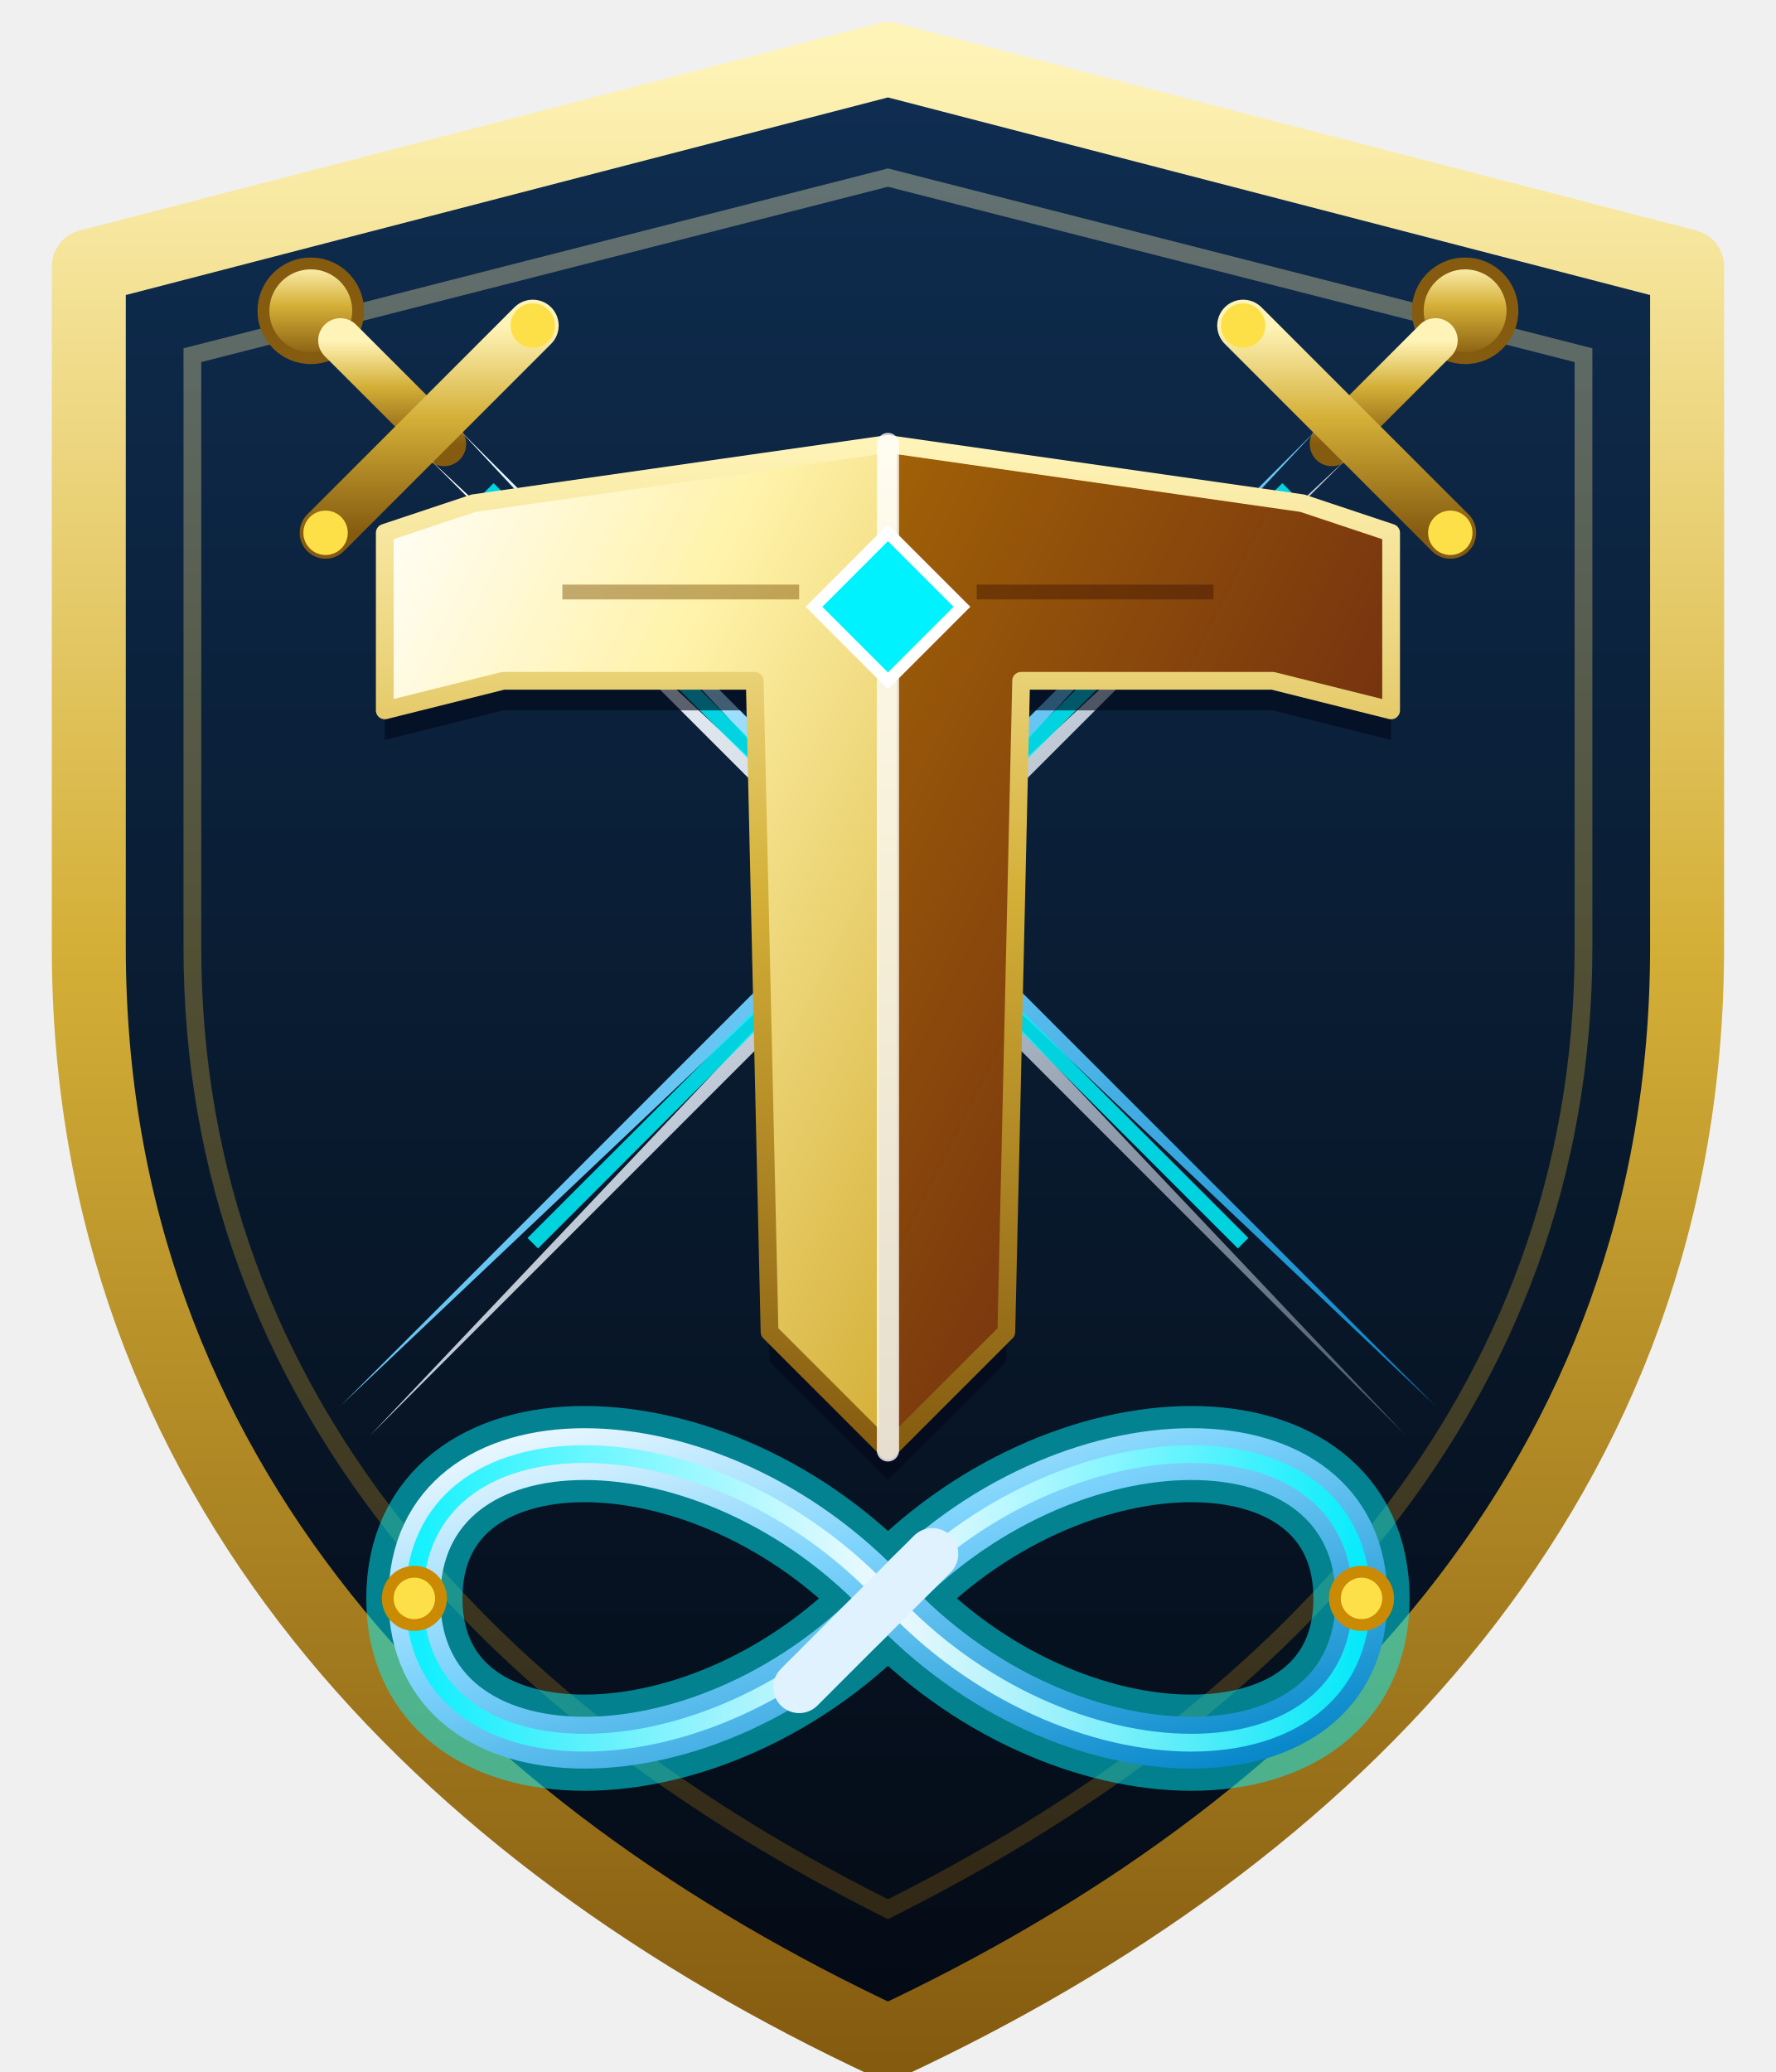
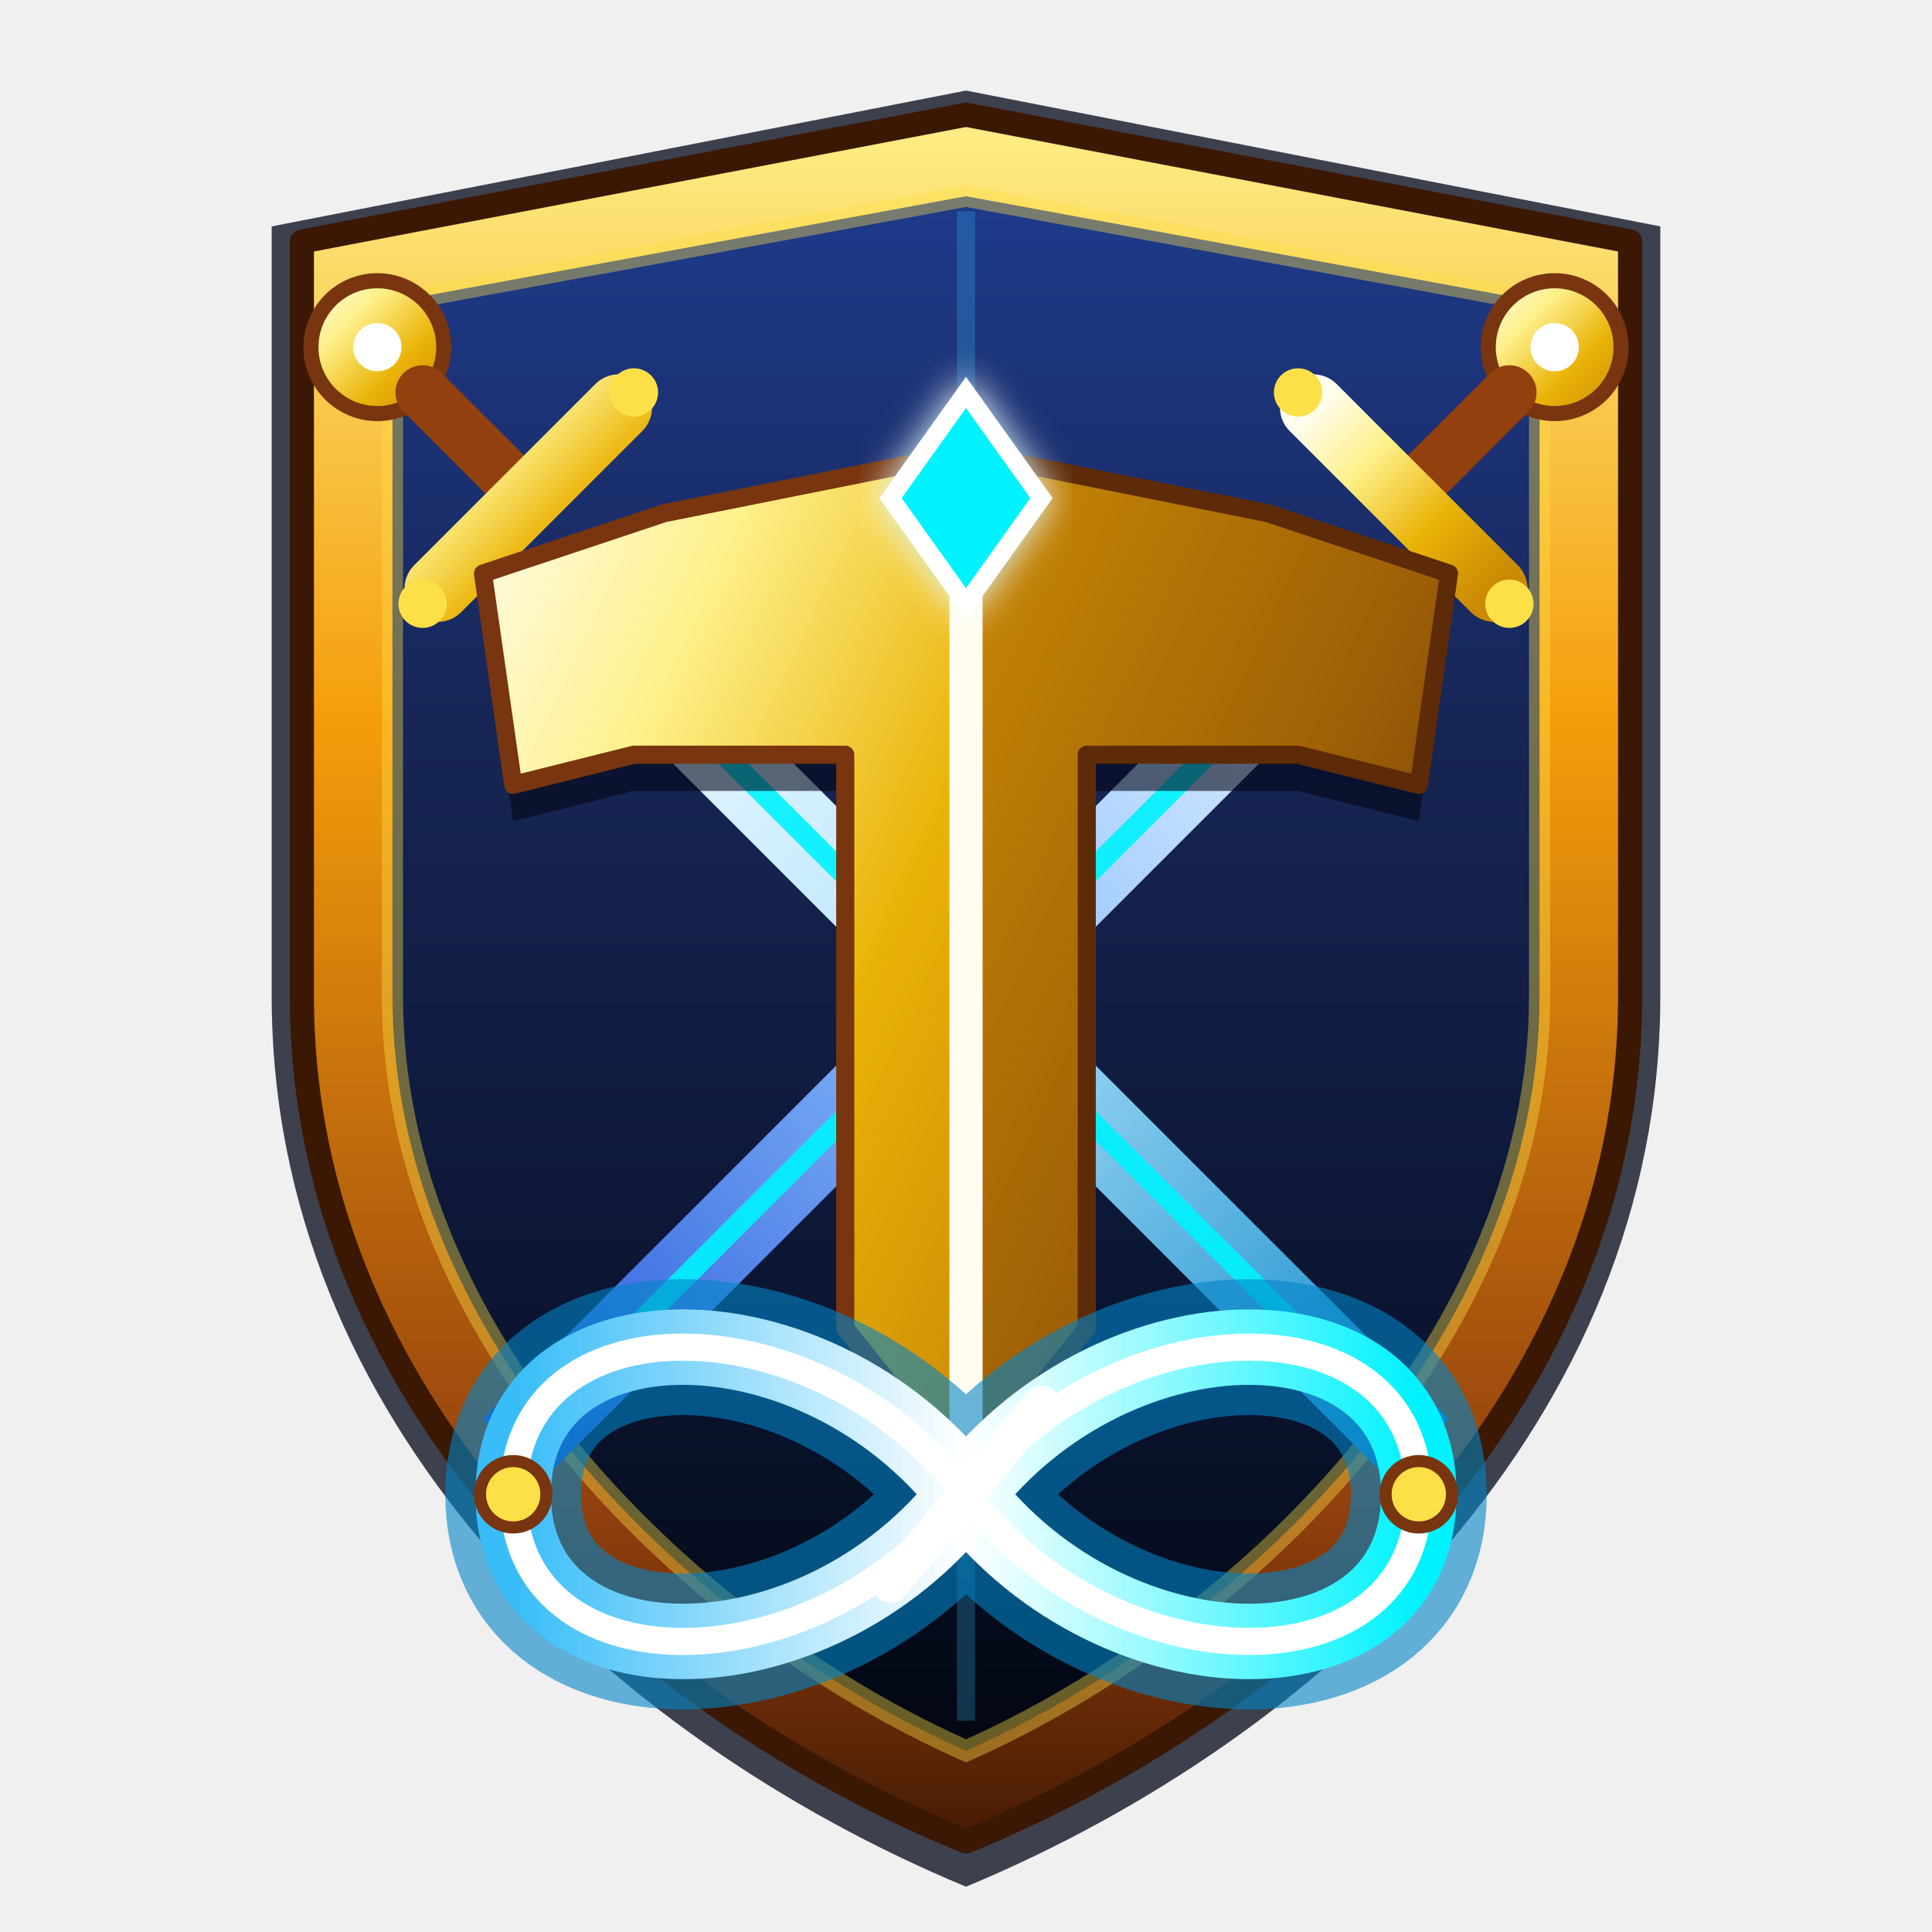
- <svg xmlns="http://www.w3.org/2000/svg" viewBox="0 0 120 140" role="img" aria-label="TURX FOREVER Alliance lonca arması">
+ <svg xmlns="http://www.w3.org/2000/svg" viewBox="0 0 64 64" width="64" height="64" role="img" aria-label="TURX FOREVER">
  <defs>
-     <linearGradient id="gold" x1="0" y1="0" x2="0" y2="1">
-       <stop offset="0%" stop-color="#fff4b8" />
-       <stop offset="45%" stop-color="#d4af37" />
-       <stop offset="100%" stop-color="#855b10" />
+     <linearGradient id="gold-bright" x1="0%" y1="0%" x2="100%" y2="100%">
+       <stop offset="0%" stop-color="#FFFDF0" />
+       <stop offset="30%" stop-color="#FEF08A" />
+       <stop offset="65%" stop-color="#EAB308" />
+       <stop offset="100%" stop-color="#CA8A04" />
    </linearGradient>
-     <linearGradient id="gold-light" x1="0" y1="0" x2="1" y2="1">
-       <stop offset="0%" stop-color="#ffffff" />
-       <stop offset="40%" stop-color="#fff2a8" />
-       <stop offset="100%" stop-color="#d4af37" />
+     <linearGradient id="gold-shadow" x1="0%" y1="0%" x2="100%" y2="100%">
+       <stop offset="0%" stop-color="#CA8A04" />
+       <stop offset="50%" stop-color="#A16207" />
+       <stop offset="100%" stop-color="#5E2B08" />
    </linearGradient>
-     <linearGradient id="gold-dark" x1="0" y1="0" x2="1" y2="1">
-       <stop offset="0%" stop-color="#a16207" />
-       <stop offset="60%" stop-color="#78350f" />
-       <stop offset="100%" stop-color="#451a03" />
+     <linearGradient id="shield-gold-border" x1="0%" y1="0%" x2="0%" y2="100%">
+       <stop offset="0%" stop-color="#FEF08A" />
+       <stop offset="35%" stop-color="#F59E0B" />
+       <stop offset="80%" stop-color="#92400E" />
+       <stop offset="100%" stop-color="#451A03" />
    </linearGradient>
-     <linearGradient id="steel" x1="0" y1="0" x2="1" y2="1">
-       <stop offset="0%" stop-color="#ffffff" />
-       <stop offset="45%" stop-color="#cbd5e1" />
-       <stop offset="100%" stop-color="#475569" />
+     <linearGradient id="shield-bg" x1="0%" y1="0%" x2="0%" y2="100%">
+       <stop offset="0%" stop-color="#1E3A8A" />
+       <stop offset="35%" stop-color="#172554" />
+       <stop offset="75%" stop-color="#0A142F" />
+       <stop offset="100%" stop-color="#030712" />
    </linearGradient>
-     <linearGradient id="steel-cyan" x1="0" y1="0" x2="1" y2="1">
-       <stop offset="0%" stop-color="#f0f9ff" />
-       <stop offset="40%" stop-color="#7dd3fc" />
-       <stop offset="100%" stop-color="#0284c7" />
+     <linearGradient id="blade-left" x1="0%" y1="0%" x2="100%" y2="100%">
+       <stop offset="0%" stop-color="#FFFFFF" />
+       <stop offset="45%" stop-color="#BAE6FD" />
+       <stop offset="100%" stop-color="#0284C7" />
    </linearGradient>
-     <linearGradient id="cyan-ribbon" x1="0" y1="0" x2="1" y2="0">
-       <stop offset="0%" stop-color="#00f2fe" />
-       <stop offset="50%" stop-color="#ffffff" />
-       <stop offset="100%" stop-color="#00f2fe" />
+     <linearGradient id="blade-right" x1="100%" y1="0%" x2="0%" y2="100%">
+       <stop offset="0%" stop-color="#FFFFFF" />
+       <stop offset="45%" stop-color="#93C5FD" />
+       <stop offset="100%" stop-color="#1D4ED8" />
    </linearGradient>
-     <linearGradient id="field" x1="0" y1="0" x2="0" y2="1">
-       <stop offset="0%" stop-color="#0f2e52" />
-       <stop offset="50%" stop-color="#091b30" />
-       <stop offset="100%" stop-color="#040a14" />
+     <linearGradient id="cyan-glow" x1="0%" y1="0%" x2="100%" y2="0%">
+       <stop offset="0%" stop-color="#38BDF8" />
+       <stop offset="50%" stop-color="#FFFFFF" />
+       <stop offset="100%" stop-color="#00F2FE" />
    </linearGradient>
+     <filter id="cyan-bloom" x="-20%" y="-20%" width="140%" height="140%">
+       <feGaussianBlur stdDeviation="0.6" result="blur" />
+       <feComposite in="SourceGraphic" in2="blur" operator="over" />
+     </filter>
  </defs>
-   <path d="M60 4 L114 18 V64 C114 100 90 124 60 138 C30 124 6 100 6 64 V18 Z" fill="url(#field)" stroke="url(#gold)" stroke-width="5" stroke-linejoin="round" />
-   <path d="M60 12 L107 24 V64 C107 95 86 116 60 129 C34 116 13 95 13 64 V24 Z" fill="none" stroke="url(#gold)" stroke-opacity="0.35" stroke-width="1.2" />
-   <path d="M60 12 V129" stroke="url(#gold)" stroke-opacity="0.15" stroke-width="1" />
+   <path d="M 32 3 L 55 7.5 L 55 33 C 55 47, 44 57.5, 32 62.5 C 20 57.5, 9 47, 9 33 L 9 7.5 Z" fill="#020617" opacity="0.75" />
+   <path d="M 32 3.8 L 54 8 L 54 33 C 54 46.5, 43 56.5, 32 61 C 21 56.5, 10 46.5, 10 33 L 10 8 Z" fill="url(#shield-gold-border)" stroke="#3B1803" stroke-width="0.8" stroke-linejoin="round" />
+   <path d="M 32 6.5 L 51 10 L 51 33 C 51 44.5, 41 54, 32 58 C 23 54, 13 44.5, 13 33 L 13 10 Z" fill="url(#shield-bg)" stroke="#FDE047" stroke-width="0.7" stroke-opacity="0.4" />
+   <line x1="32" y1="7" x2="32" y2="57" stroke="#38BDF8" stroke-width="0.6" stroke-opacity="0.25" />
  <g>
-     <circle cx="21" cy="21" r="3.2" fill="url(#gold)" stroke="#855b10" stroke-width="0.8" />
-     <line x1="23" y1="23" x2="30" y2="30" stroke="url(#gold)" stroke-width="3" stroke-linecap="round" />
-     <path d="M22 36 L36 22" stroke="url(#gold)" stroke-width="3.5" stroke-linecap="round" />
-     <circle cx="22" cy="36" r="1.5" fill="#fde047" />
-     <circle cx="36" cy="22" r="1.5" fill="#fde047" />
-     <polygon points="29,31 59,61 95,97 59,59" fill="url(#steel)" />
-     <polygon points="31,29 61,59 97,95 59,59" fill="url(#steel-cyan)" />
-     <line x1="33" y1="33" x2="84" y2="84" stroke="#00f2fe" stroke-width="1" opacity="0.85" />
+     <circle cx="12.5" cy="11.5" r="2.2" fill="url(#gold-bright)" stroke="#78350F" stroke-width="0.5" />
+     <circle cx="12.5" cy="11.5" r="0.8" fill="#FFFFFF" />
+     <line x1="14" y1="13" x2="17.5" y2="16.5" stroke="#92400E" stroke-width="1.8" stroke-linecap="round" />
+     <path d="M 14.5 19.5 L 20.5 13.5" stroke="url(#gold-bright)" stroke-width="2.2" stroke-linecap="round" />
+     <circle cx="14" cy="20" r="0.8" fill="#FDE047" />
+     <circle cx="21" cy="13" r="0.8" fill="#FDE047" />
+     <polygon points="19,18 48,47 46,49 17,20" fill="url(#blade-left)" />
+     <line x1="18" y1="19" x2="47" y2="48" stroke="#00F2FE" stroke-width="0.7" opacity="0.9" />
  </g>
  <g>
-     <circle cx="99" cy="21" r="3.2" fill="url(#gold)" stroke="#855b10" stroke-width="0.8" />
-     <line x1="97" y1="23" x2="90" y2="30" stroke="url(#gold)" stroke-width="3" stroke-linecap="round" />
-     <path d="M98 36 L84 22" stroke="url(#gold)" stroke-width="3.5" stroke-linecap="round" />
-     <circle cx="98" cy="36" r="1.5" fill="#fde047" />
-     <circle cx="84" cy="22" r="1.5" fill="#fde047" />
-     <polygon points="91,31 61,61 25,97 61,59" fill="url(#steel)" />
-     <polygon points="89,29 59,59 23,95 61,59" fill="url(#steel-cyan)" />
-     <line x1="87" y1="33" x2="36" y2="84" stroke="#00f2fe" stroke-width="1" opacity="0.85" />
+     <circle cx="51.5" cy="11.5" r="2.2" fill="url(#gold-bright)" stroke="#78350F" stroke-width="0.5" />
+     <circle cx="51.5" cy="11.5" r="0.8" fill="#FFFFFF" />
+     <line x1="50" y1="13" x2="46.5" y2="16.5" stroke="#92400E" stroke-width="1.8" stroke-linecap="round" />
+     <path d="M 49.5 19.5 L 43.5 13.5" stroke="url(#gold-bright)" stroke-width="2.2" stroke-linecap="round" />
+     <circle cx="50" cy="20" r="0.8" fill="#FDE047" />
+     <circle cx="43" cy="13" r="0.8" fill="#FDE047" />
+     <polygon points="45,18 16,47 18,49 47,20" fill="url(#blade-right)" />
+     <line x1="46" y1="19" x2="17" y2="48" stroke="#00F2FE" stroke-width="0.7" opacity="0.9" />
  </g>
-   <g>
-     <path d="M26 36 L32 34 L60 30 L88 34 L94 36 L94 48 L86 46 L69 46 L68 90 L60 98 L52 90 L51 46 L34 46 L26 48 Z" fill="#020617" opacity="0.6" transform="translate(0, 2)" />
-     <path d="M26 36 L32 34 L60 30 L60 98 L52 90 L51 46 L34 46 L26 48 Z" fill="url(#gold-light)" stroke="url(#gold)" stroke-width="1.2" stroke-linejoin="round" />
-     <path d="M60 30 L88 34 L94 36 L94 48 L86 46 L69 46 L68 90 L60 98 Z" fill="url(#gold-dark)" stroke="url(#gold)" stroke-width="1.2" stroke-linejoin="round" />
-     <line x1="60" y1="30" x2="60" y2="98" stroke="#ffffff" stroke-width="1.5" stroke-linecap="round" opacity="0.8" />
-     <path d="M38 40 L54 40" stroke="#855b10" stroke-width="1" opacity="0.5" />
-     <path d="M66 40 L82 40" stroke="#451a03" stroke-width="1" opacity="0.5" />
-     <polygon points="60,36 65,41 60,46 55,41" fill="#00f2fe" stroke="#ffffff" stroke-width="0.8" />
+   <g transform="translate(0, 1.2)" opacity="0.6">
+     <path d="M 16 19 L 22 17 L 32 15 L 42 17 L 48 19 L 47 26 L 43 25 L 36 25 L 36 44 L 32 49 L 28 44 L 28 25 L 21 25 L 17 26 Z" fill="#020617" />
  </g>
-   <g>
-     <path d="M60 108 C48 95 28 95 28 108 C28 121 48 121 60 108 C72 95 92 95 92 108 C92 121 72 121 60 108 Z" fill="none" stroke="#00f2fe" stroke-width="6.5" stroke-linecap="round" stroke-linejoin="round" opacity="0.5" />
-     <path d="M60 108 C48 95 28 95 28 108 C28 121 48 121 60 108 C72 95 92 95 92 108 C92 121 72 121 60 108 Z" fill="none" stroke="url(#steel-cyan)" stroke-width="3.5" stroke-linecap="round" stroke-linejoin="round" />
-     <path d="M60 108 C48 95 28 95 28 108 C28 121 48 121 60 108 C72 95 92 95 92 108 C92 121 72 121 60 108 Z" fill="none" stroke="url(#cyan-ribbon)" stroke-width="1.2" stroke-linecap="round" stroke-linejoin="round" opacity="0.9" />
-     <path d="M54 114 C57 111 60 108 63 105" fill="none" stroke="#e0f2fe" stroke-width="3.5" stroke-linecap="round" />
-     <circle cx="28" cy="108" r="1.8" fill="#fde047" stroke="#ca8a04" stroke-width="0.8" />
-     <circle cx="92" cy="108" r="1.8" fill="#fde047" stroke="#ca8a04" stroke-width="0.8" />
-   </g>
+   <path d="M 16 19 L 22 17 L 32 15 L 32 49 L 28 44 L 28 25 L 21 25 L 17 26 Z" fill="url(#gold-bright)" stroke="#78350F" stroke-width="0.6" stroke-linejoin="round" />
+   <path d="M 32 15 L 42 17 L 48 19 L 47 26 L 43 25 L 36 25 L 36 44 L 32 49 Z" fill="url(#gold-shadow)" stroke="#5E2B08" stroke-width="0.6" stroke-linejoin="round" />
+   <line x1="32" y1="15" x2="32" y2="49" stroke="#FFFDF0" stroke-width="1.1" stroke-linecap="round" />
+   <polygon points="32,13 34.5,16.5 32,20 29.5,16.5" fill="#00F2FE" stroke="#FFFFFF" stroke-width="0.6" filter="url(#cyan-bloom)" />
+   <path d="M 32 49.5 C 27 43 17 43 17 49.5 C 17 56 27 56 32 49.5 C 37 43 47 43 47 49.5 C 47 56 37 56 32 49.5 Z" fill="none" stroke="#0284C7" stroke-width="4.5" stroke-linecap="round" stroke-linejoin="round" opacity="0.6" />
+   <path d="M 32 49.5 C 27 43 17 43 17 49.5 C 17 56 27 56 32 49.5 C 37 43 47 43 47 49.5 C 47 56 37 56 32 49.5 Z" fill="none" stroke="url(#cyan-glow)" stroke-width="2.5" stroke-linecap="round" stroke-linejoin="round" />
+   <path d="M 32 49.5 C 27 43 17 43 17 49.5 C 17 56 27 56 32 49.5 C 37 43 47 43 47 49.5 C 47 56 37 56 32 49.5 Z" fill="none" stroke="#FFFFFF" stroke-width="0.9" stroke-linecap="round" stroke-linejoin="round" />
+   <path d="M 29.5 52.5 L 34.5 46.5" stroke="#FFFFFF" stroke-width="1.2" stroke-linecap="round" />
+   <circle cx="17" cy="49.5" r="1.1" fill="#FDE047" stroke="#78350F" stroke-width="0.4" />
+   <circle cx="47" cy="49.5" r="1.1" fill="#FDE047" stroke="#78350F" stroke-width="0.4" />
</svg>
